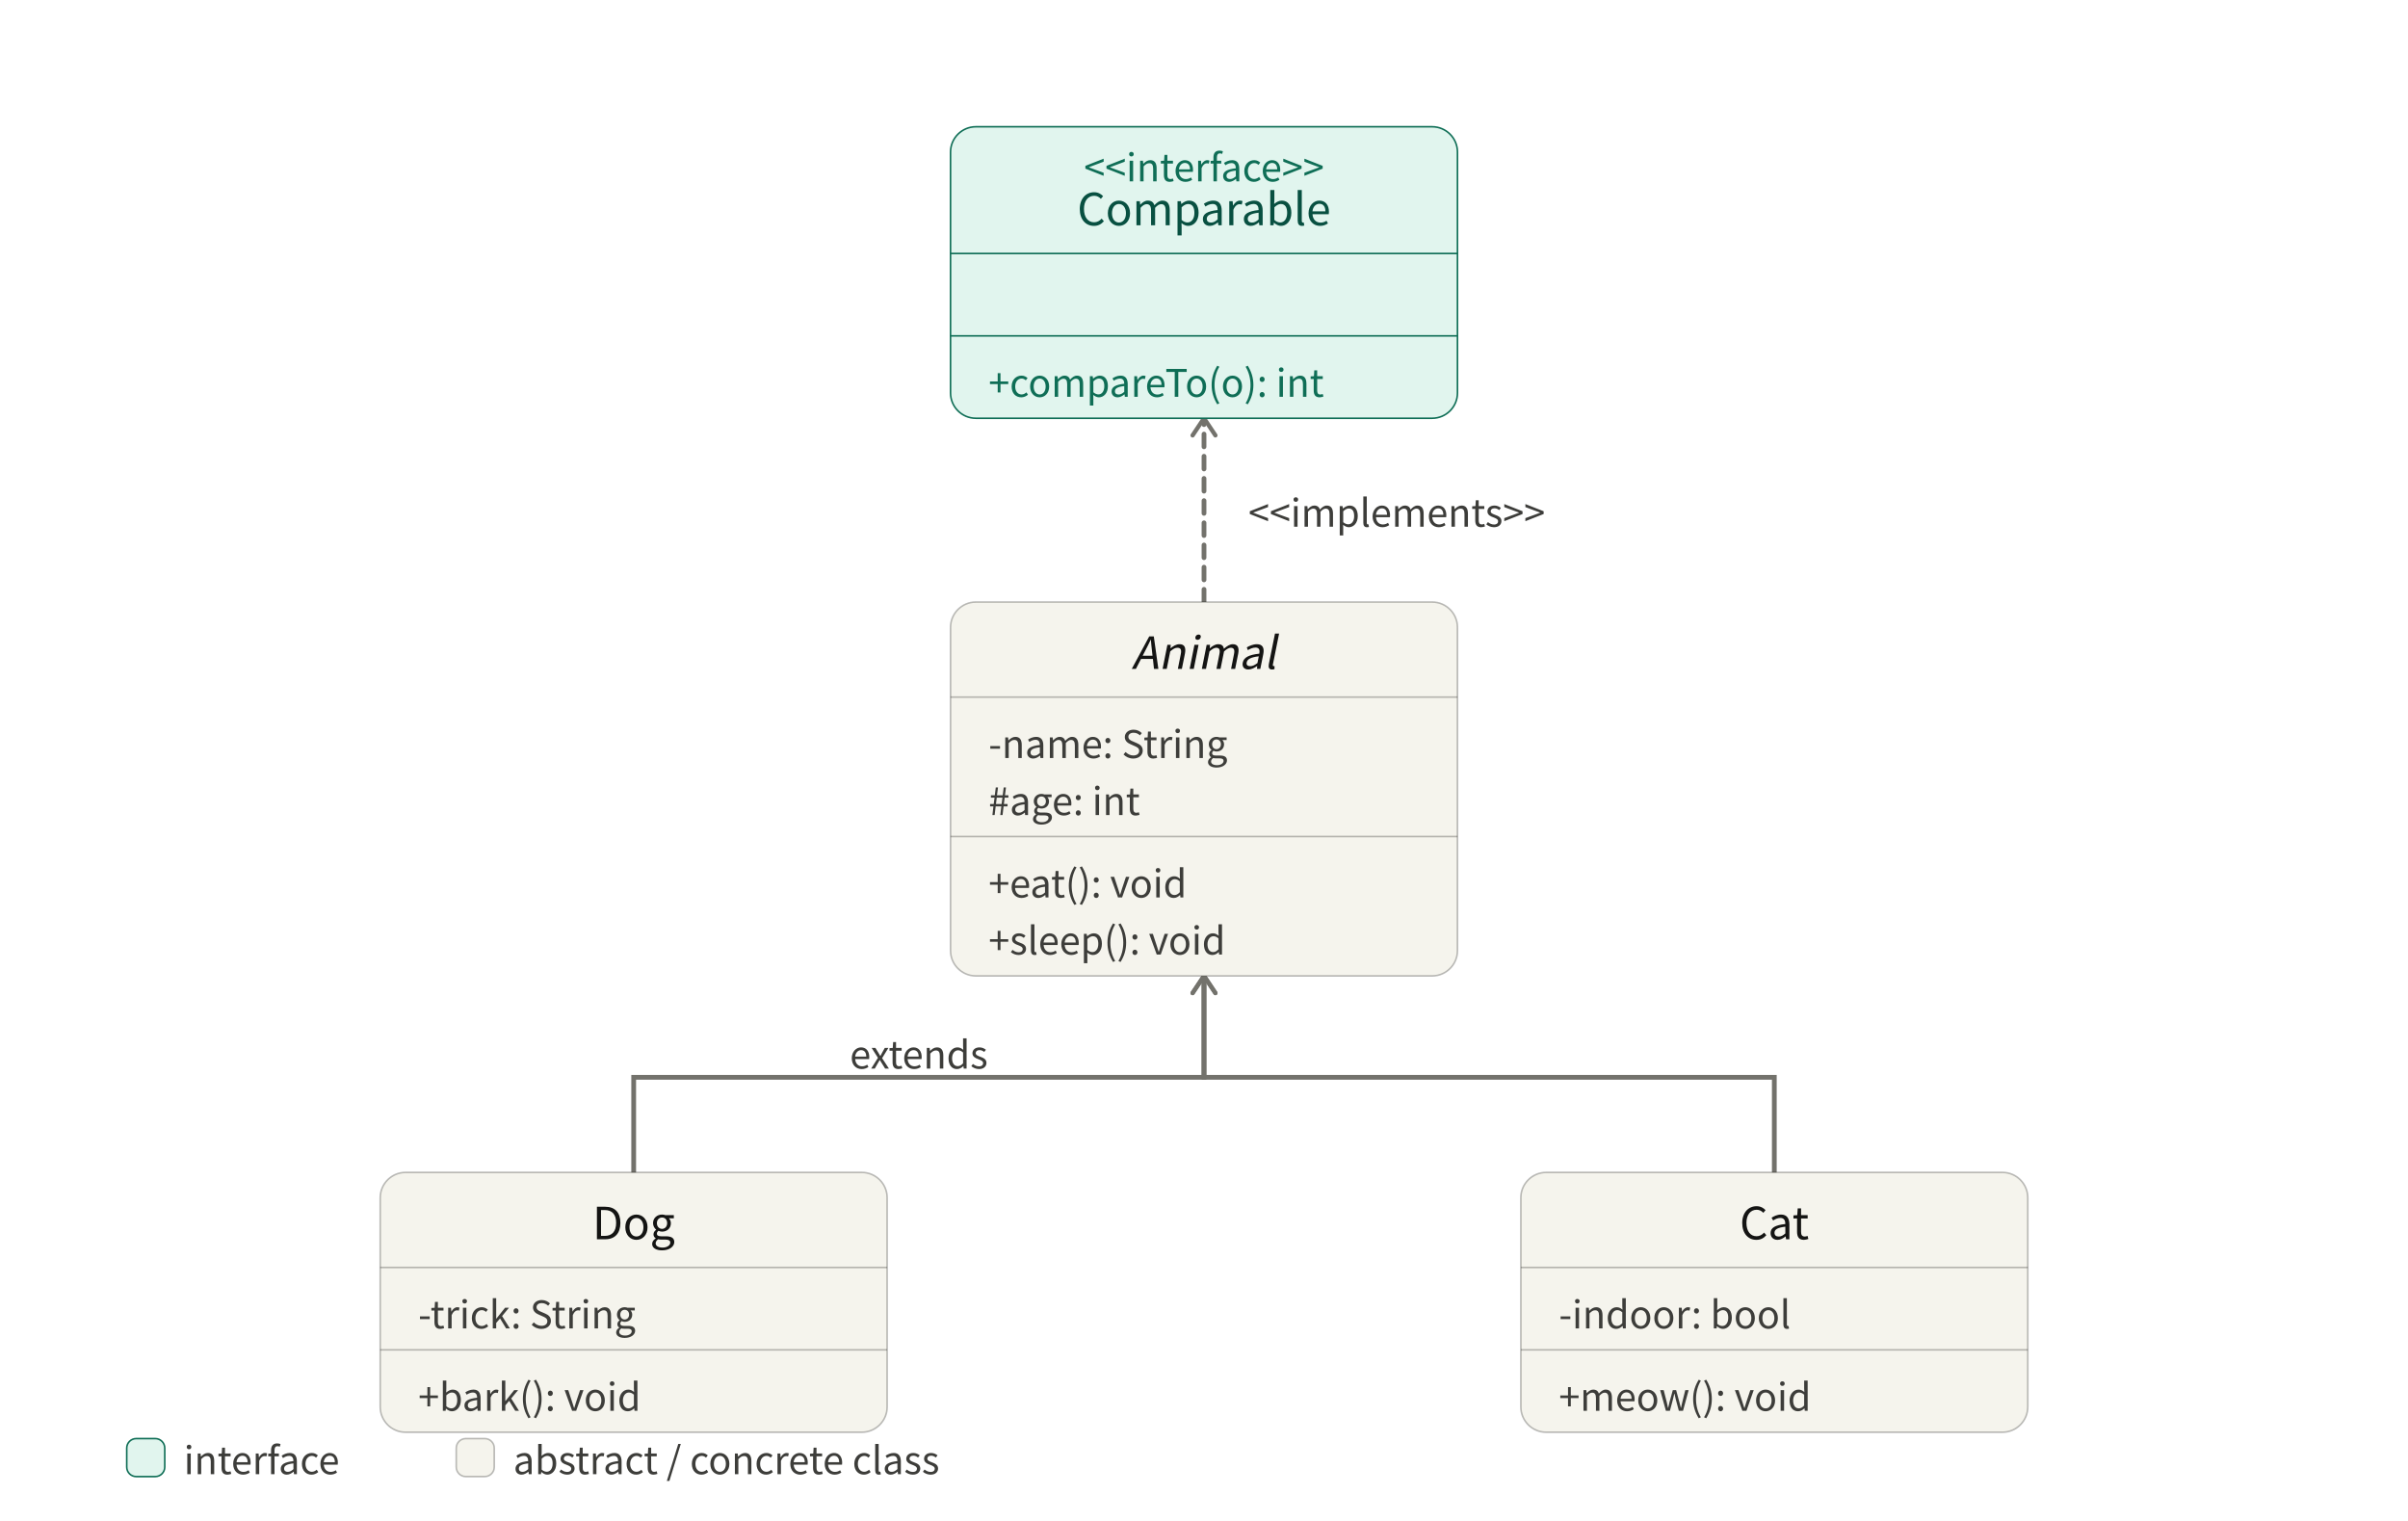
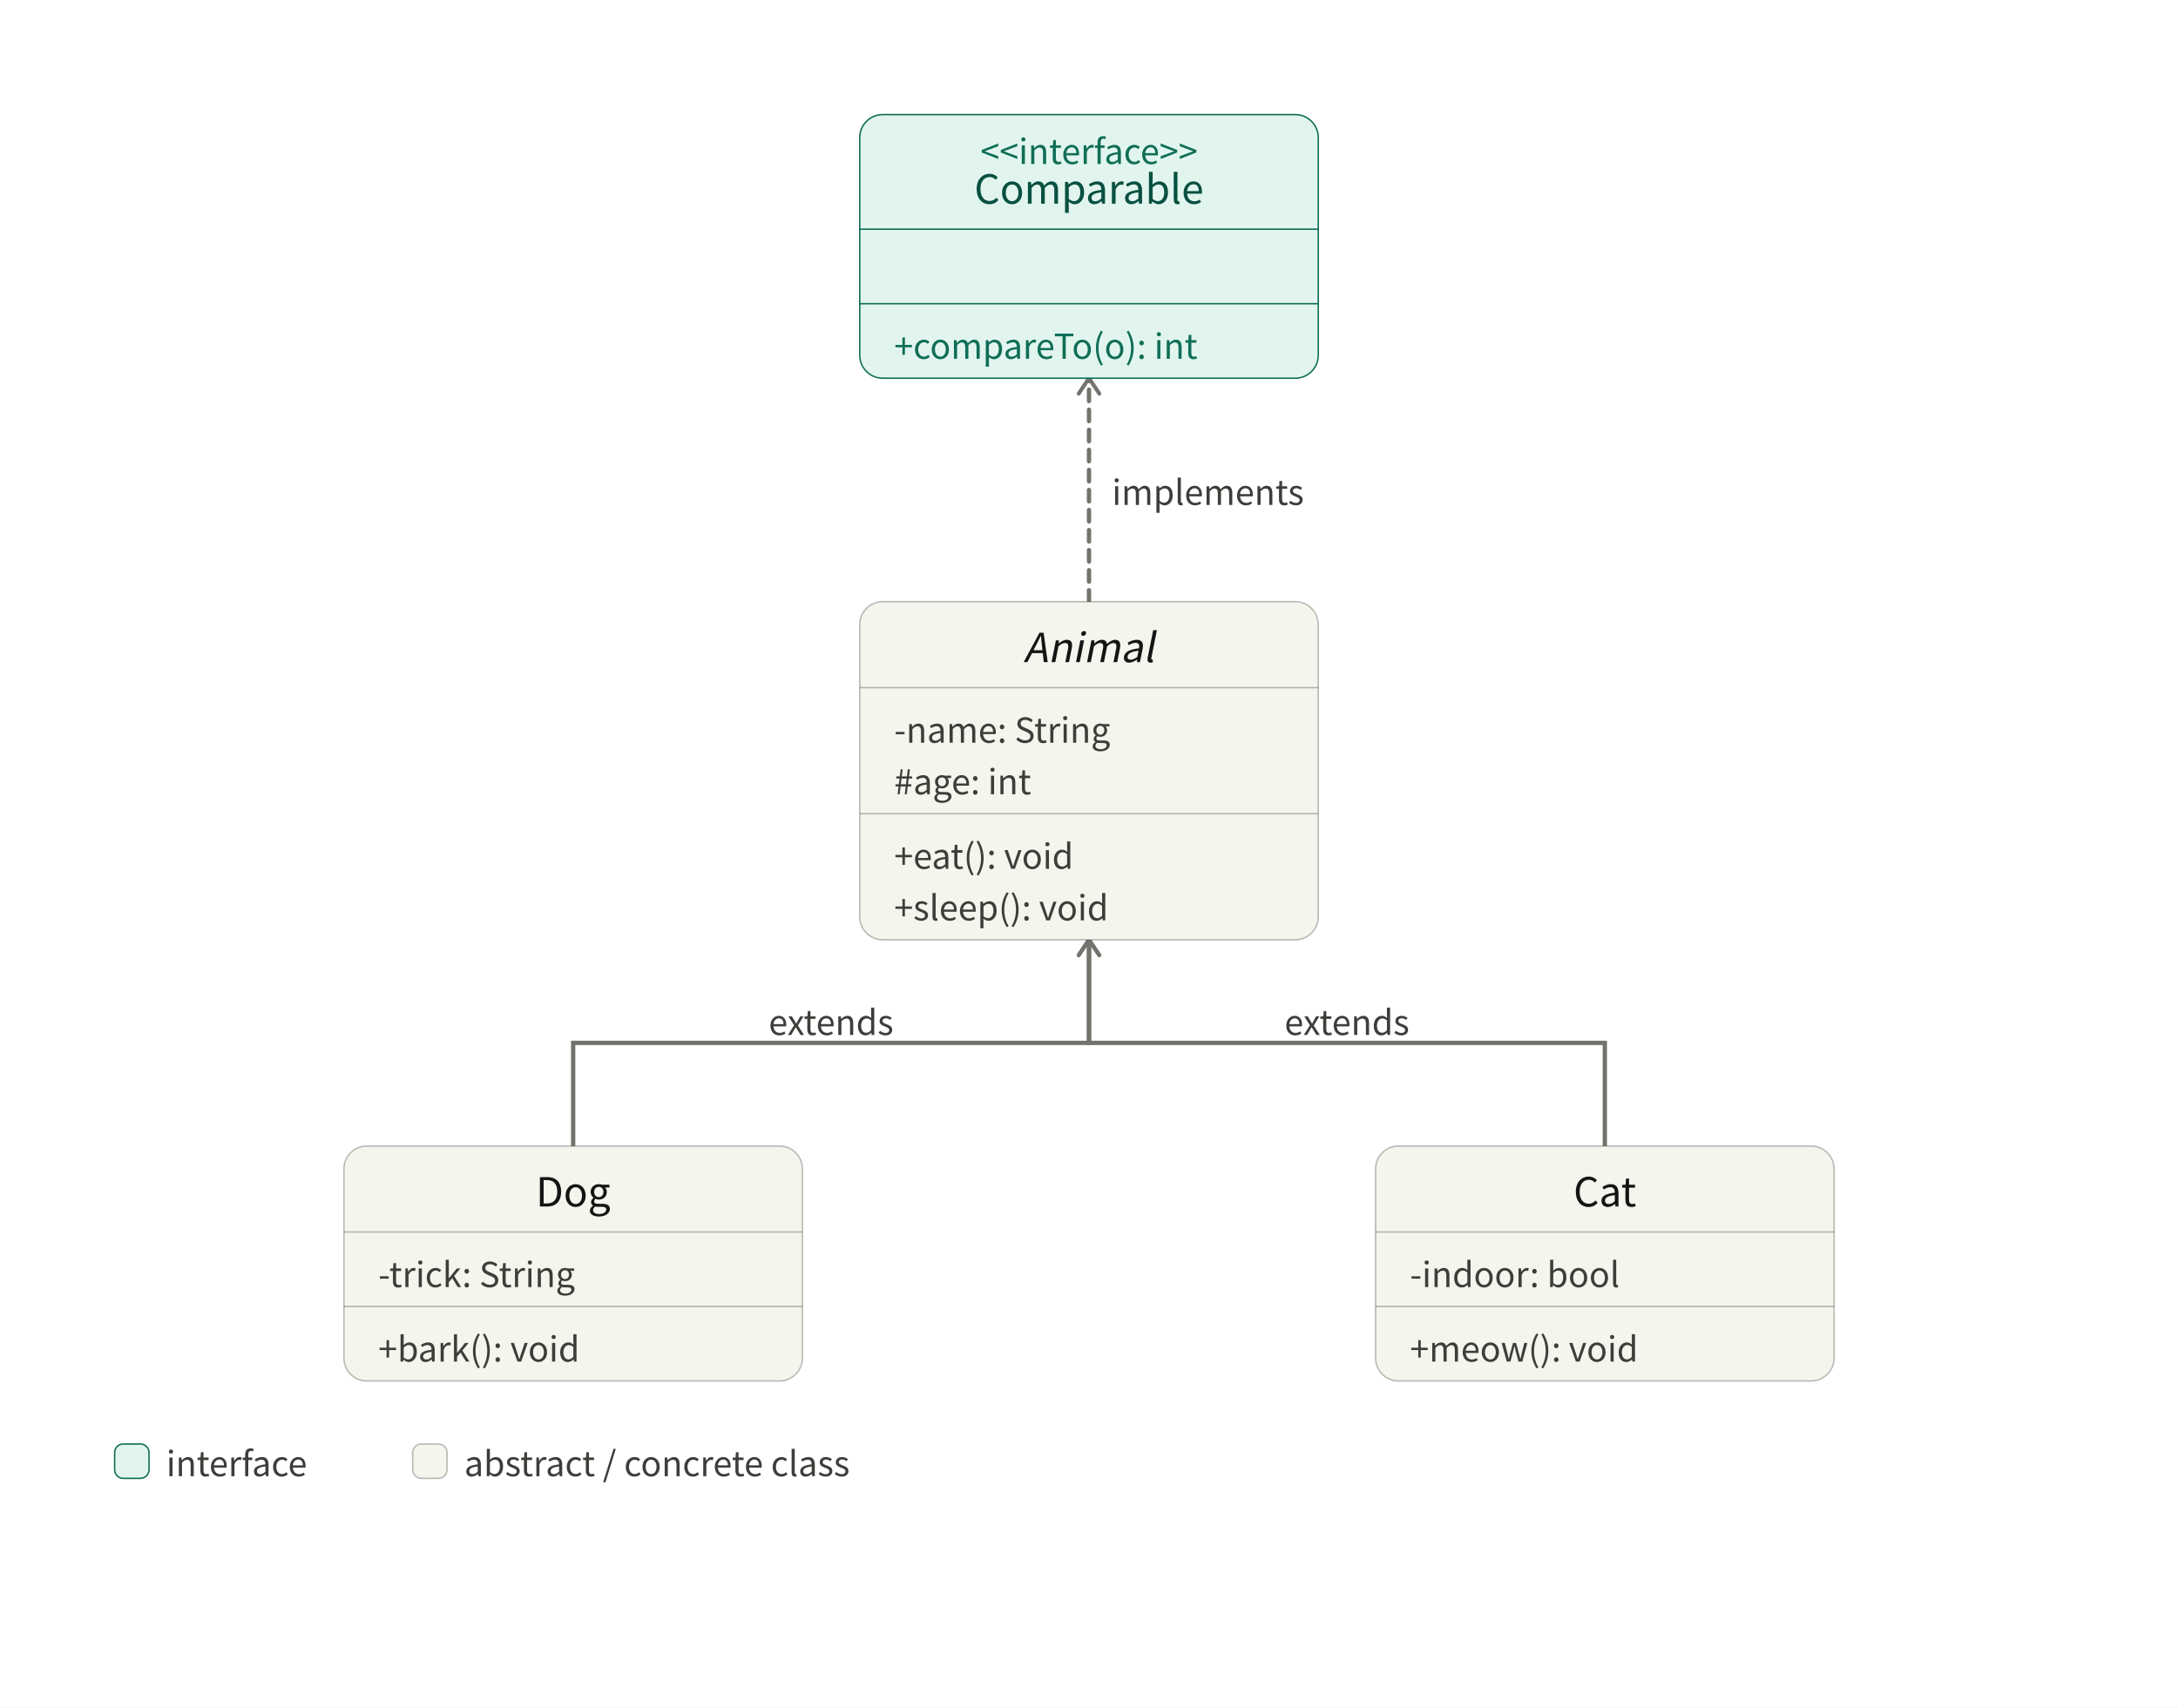
- <svg xmlns="http://www.w3.org/2000/svg" viewBox="0 0 760 480" width="760" height="480" role="img">
+ <svg xmlns="http://www.w3.org/2000/svg" viewBox="0 0 760 596" width="760" height="596" role="img">
  <style>text { font-family: 'Anthropic Sans', -apple-system, BlinkMacSystemFont, 'Segoe UI', 'PingFang SC', 'Microsoft YaHei', 'Hiragino Sans GB', 'Noto Sans CJK SC', sans-serif; }</style>
  <defs>
    <marker id="arrow" viewBox="0 0 10 10" refX="8" refY="5" markerWidth="6" markerHeight="6" orient="auto-start-reverse">
      <path d="M2 1L8 5L2 9" fill="none" stroke="context-stroke" stroke-width="1.5" stroke-linecap="round" stroke-linejoin="round" />
    </marker>
  </defs>
-   <rect width="760" height="480" fill="#FFFFFF" />
-   <line x1="380" y1="190" x2="380" y2="132" stroke="#73726C" stroke-width="1.5" stroke-linecap="round" stroke-dasharray="4 3" marker-end="url(#arrow)" />
-   <path d="M200 370 L200 340 L380 340 L380 308" fill="none" stroke="#73726C" stroke-width="1.5" stroke-linecap="round" marker-end="url(#arrow)" />
-   <path d="M560 370 L560 340 L380 340 L380 308" fill="none" stroke="#73726C" stroke-width="1.5" stroke-linecap="round" marker-end="url(#arrow)" />
+   <rect width="760" height="596" fill="#FFFFFF" />
+   <line x1="380" y1="210" x2="380" y2="132" stroke="#73726C" stroke-width="1.5" stroke-linecap="round" stroke-dasharray="4 3" marker-end="url(#arrow)" />
+   <path d="M200 400 L200 364 L380 364 L380 328" fill="none" stroke="#73726C" stroke-width="1.5" stroke-linecap="round" marker-end="url(#arrow)" />
+   <path d="M560 400 L560 364 L380 364 L380 328" fill="none" stroke="#73726C" stroke-width="1.5" stroke-linecap="round" marker-end="url(#arrow)" />
+   <rect x="388" y="163" width="77" height="16" rx="3" fill="#FFFFFF" />
  <rect x="300" y="40" width="160" height="92" rx="8" fill="#E1F5EE" stroke="#0F6E56" stroke-width="0.5" />
  <line x1="300" y1="80" x2="460" y2="80" stroke="#0F6E56" stroke-width="0.5" />
  <line x1="300" y1="106" x2="460" y2="106" stroke="#0F6E56" stroke-width="0.5" />
-   <rect x="300" y="190" width="160" height="118" rx="8" fill="#F5F4ED" stroke="rgba(31,30,29,0.3)" stroke-width="0.5" />
-   <line x1="300" y1="220" x2="460" y2="220" stroke="rgba(31,30,29,0.3)" stroke-width="0.5" />
-   <line x1="300" y1="264" x2="460" y2="264" stroke="rgba(31,30,29,0.3)" stroke-width="0.5" />
-   <rect x="120" y="370" width="160" height="82" rx="8" fill="#F5F4ED" stroke="rgba(31,30,29,0.3)" stroke-width="0.5" />
-   <line x1="120" y1="400" x2="280" y2="400" stroke="rgba(31,30,29,0.3)" stroke-width="0.5" />
-   <line x1="120" y1="426" x2="280" y2="426" stroke="rgba(31,30,29,0.3)" stroke-width="0.5" />
-   <rect x="480" y="370" width="160" height="82" rx="8" fill="#F5F4ED" stroke="rgba(31,30,29,0.3)" stroke-width="0.5" />
-   <line x1="480" y1="400" x2="640" y2="400" stroke="rgba(31,30,29,0.3)" stroke-width="0.5" />
-   <line x1="480" y1="426" x2="640" y2="426" stroke="rgba(31,30,29,0.3)" stroke-width="0.5" />
+   <rect x="300" y="210" width="160" height="118" rx="8" fill="#F5F4ED" stroke="rgba(31,30,29,0.3)" stroke-width="0.5" />
+   <line x1="300" y1="240" x2="460" y2="240" stroke="rgba(31,30,29,0.3)" stroke-width="0.5" />
+   <line x1="300" y1="284" x2="460" y2="284" stroke="rgba(31,30,29,0.3)" stroke-width="0.5" />
+   <rect x="120" y="400" width="160" height="82" rx="8" fill="#F5F4ED" stroke="rgba(31,30,29,0.3)" stroke-width="0.5" />
+   <line x1="120" y1="430" x2="280" y2="430" stroke="rgba(31,30,29,0.3)" stroke-width="0.5" />
+   <line x1="120" y1="456" x2="280" y2="456" stroke="rgba(31,30,29,0.3)" stroke-width="0.5" />
+   <rect x="480" y="400" width="160" height="82" rx="8" fill="#F5F4ED" stroke="rgba(31,30,29,0.3)" stroke-width="0.5" />
+   <line x1="480" y1="430" x2="640" y2="430" stroke="rgba(31,30,29,0.3)" stroke-width="0.5" />
+   <line x1="480" y1="456" x2="640" y2="456" stroke="rgba(31,30,29,0.3)" stroke-width="0.5" />
  <text x="380" y="52" text-anchor="middle" dominant-baseline="central" font-size="12" fill="#0F6E56">&lt;&lt;interface&gt;&gt;</text>
  <text x="380" y="65" text-anchor="middle" dominant-baseline="central" font-size="14" font-weight="500" fill="#085041">Comparable</text>
  <text x="312" y="120" dominant-baseline="central" font-size="12" fill="#0F6E56">+compareTo(o): int</text>
-   <text x="380" y="205" text-anchor="middle" dominant-baseline="central" font-size="14" font-weight="500" font-style="italic" fill="#141413">Animal</text>
-   <text x="312" y="234" dominant-baseline="central" font-size="12" fill="#3D3D3A">-name: String</text>
-   <text x="312" y="252" dominant-baseline="central" font-size="12" fill="#3D3D3A">#age: int</text>
-   <text x="312" y="278" dominant-baseline="central" font-size="12" fill="#3D3D3A">+eat(): void</text>
-   <text x="312" y="296" dominant-baseline="central" font-size="12" fill="#3D3D3A">+sleep(): void</text>
-   <text x="200" y="385" text-anchor="middle" dominant-baseline="central" font-size="14" font-weight="500" fill="#141413">Dog</text>
-   <text x="132" y="414" dominant-baseline="central" font-size="12" fill="#3D3D3A">-trick: String</text>
-   <text x="132" y="440" dominant-baseline="central" font-size="12" fill="#3D3D3A">+bark(): void</text>
-   <text x="560" y="385" text-anchor="middle" dominant-baseline="central" font-size="14" font-weight="500" fill="#141413">Cat</text>
-   <text x="492" y="414" dominant-baseline="central" font-size="12" fill="#3D3D3A">-indoor: bool</text>
-   <text x="492" y="440" dominant-baseline="central" font-size="12" fill="#3D3D3A">+meow(): void</text>
-   <text x="394" y="161" dominant-baseline="central" font-size="12" fill="#3D3D3A">&lt;&lt;implements&gt;&gt;</text>
-   <text x="290" y="332" text-anchor="middle" dominant-baseline="central" font-size="12" fill="#3D3D3A">extends</text>
-   <rect x="40" y="454" width="12" height="12" rx="3" fill="#E1F5EE" stroke="#0F6E56" stroke-width="0.5" />
-   <text x="58" y="460" dominant-baseline="central" font-size="12" fill="#3D3D3A">interface</text>
-   <rect x="144" y="454" width="12" height="12" rx="3" fill="#F5F4ED" stroke="rgba(31,30,29,0.3)" stroke-width="0.5" />
-   <text x="162" y="460" dominant-baseline="central" font-size="12" fill="#3D3D3A">abstract / concrete class</text>
+   <text x="380" y="225" text-anchor="middle" dominant-baseline="central" font-size="14" font-weight="500" font-style="italic" fill="#141413">Animal</text>
+   <text x="312" y="254" dominant-baseline="central" font-size="12" fill="#3D3D3A">-name: String</text>
+   <text x="312" y="272" dominant-baseline="central" font-size="12" fill="#3D3D3A">#age: int</text>
+   <text x="312" y="298" dominant-baseline="central" font-size="12" fill="#3D3D3A">+eat(): void</text>
+   <text x="312" y="316" dominant-baseline="central" font-size="12" fill="#3D3D3A">+sleep(): void</text>
+   <text x="200" y="415" text-anchor="middle" dominant-baseline="central" font-size="14" font-weight="500" fill="#141413">Dog</text>
+   <text x="132" y="444" dominant-baseline="central" font-size="12" fill="#3D3D3A">-trick: String</text>
+   <text x="132" y="470" dominant-baseline="central" font-size="12" fill="#3D3D3A">+bark(): void</text>
+   <text x="560" y="415" text-anchor="middle" dominant-baseline="central" font-size="14" font-weight="500" fill="#141413">Cat</text>
+   <text x="492" y="444" dominant-baseline="central" font-size="12" fill="#3D3D3A">-indoor: bool</text>
+   <text x="492" y="470" dominant-baseline="central" font-size="12" fill="#3D3D3A">+meow(): void</text>
+   <text x="388" y="171" text-anchor="start" dominant-baseline="central" font-size="12" fill="#3D3D3A">implements</text>
+   <text x="290" y="356" text-anchor="middle" dominant-baseline="central" font-size="12" fill="#3D3D3A">extends</text>
+   <text x="470" y="356" text-anchor="middle" dominant-baseline="central" font-size="12" fill="#3D3D3A">extends</text>
+   <rect x="40" y="504" width="12" height="12" rx="3" fill="#E1F5EE" stroke="#0F6E56" stroke-width="0.5" />
+   <text x="58" y="510" dominant-baseline="central" font-size="12" fill="#3D3D3A">interface</text>
+   <rect x="144" y="504" width="12" height="12" rx="3" fill="#F5F4ED" stroke="rgba(31,30,29,0.3)" stroke-width="0.5" />
+   <text x="162" y="510" dominant-baseline="central" font-size="12" fill="#3D3D3A">abstract / concrete class</text>
</svg>
